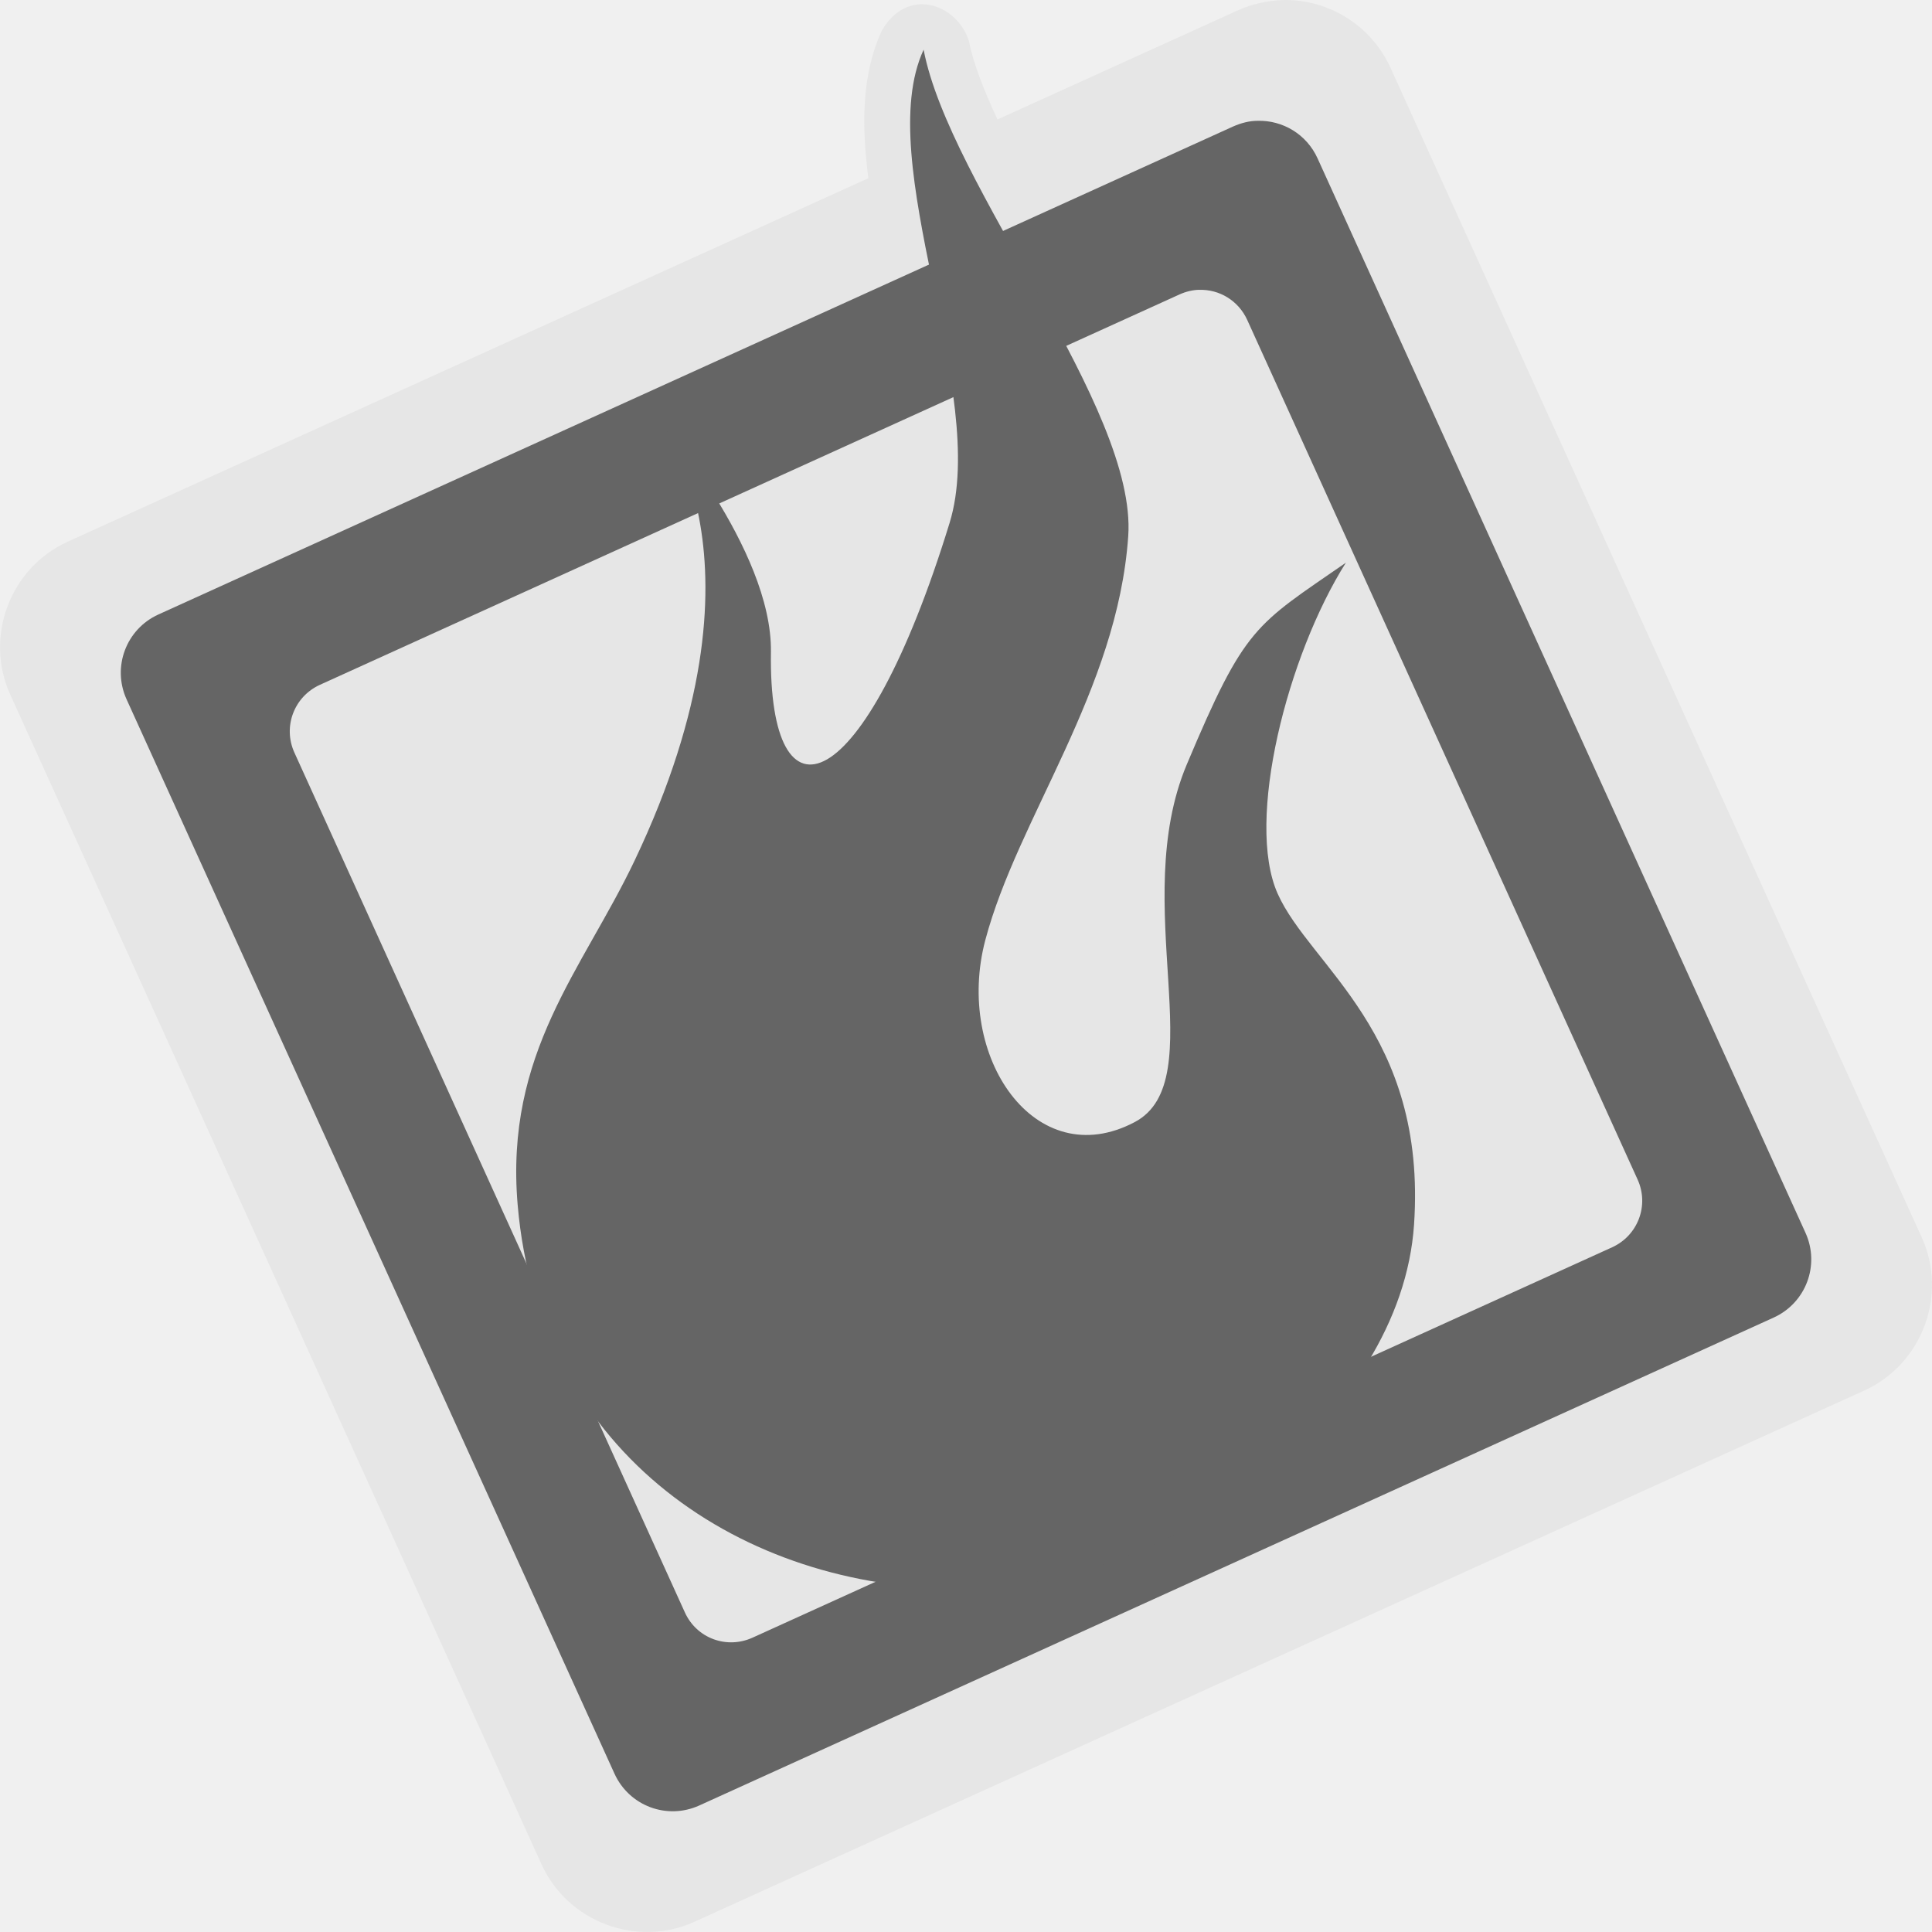
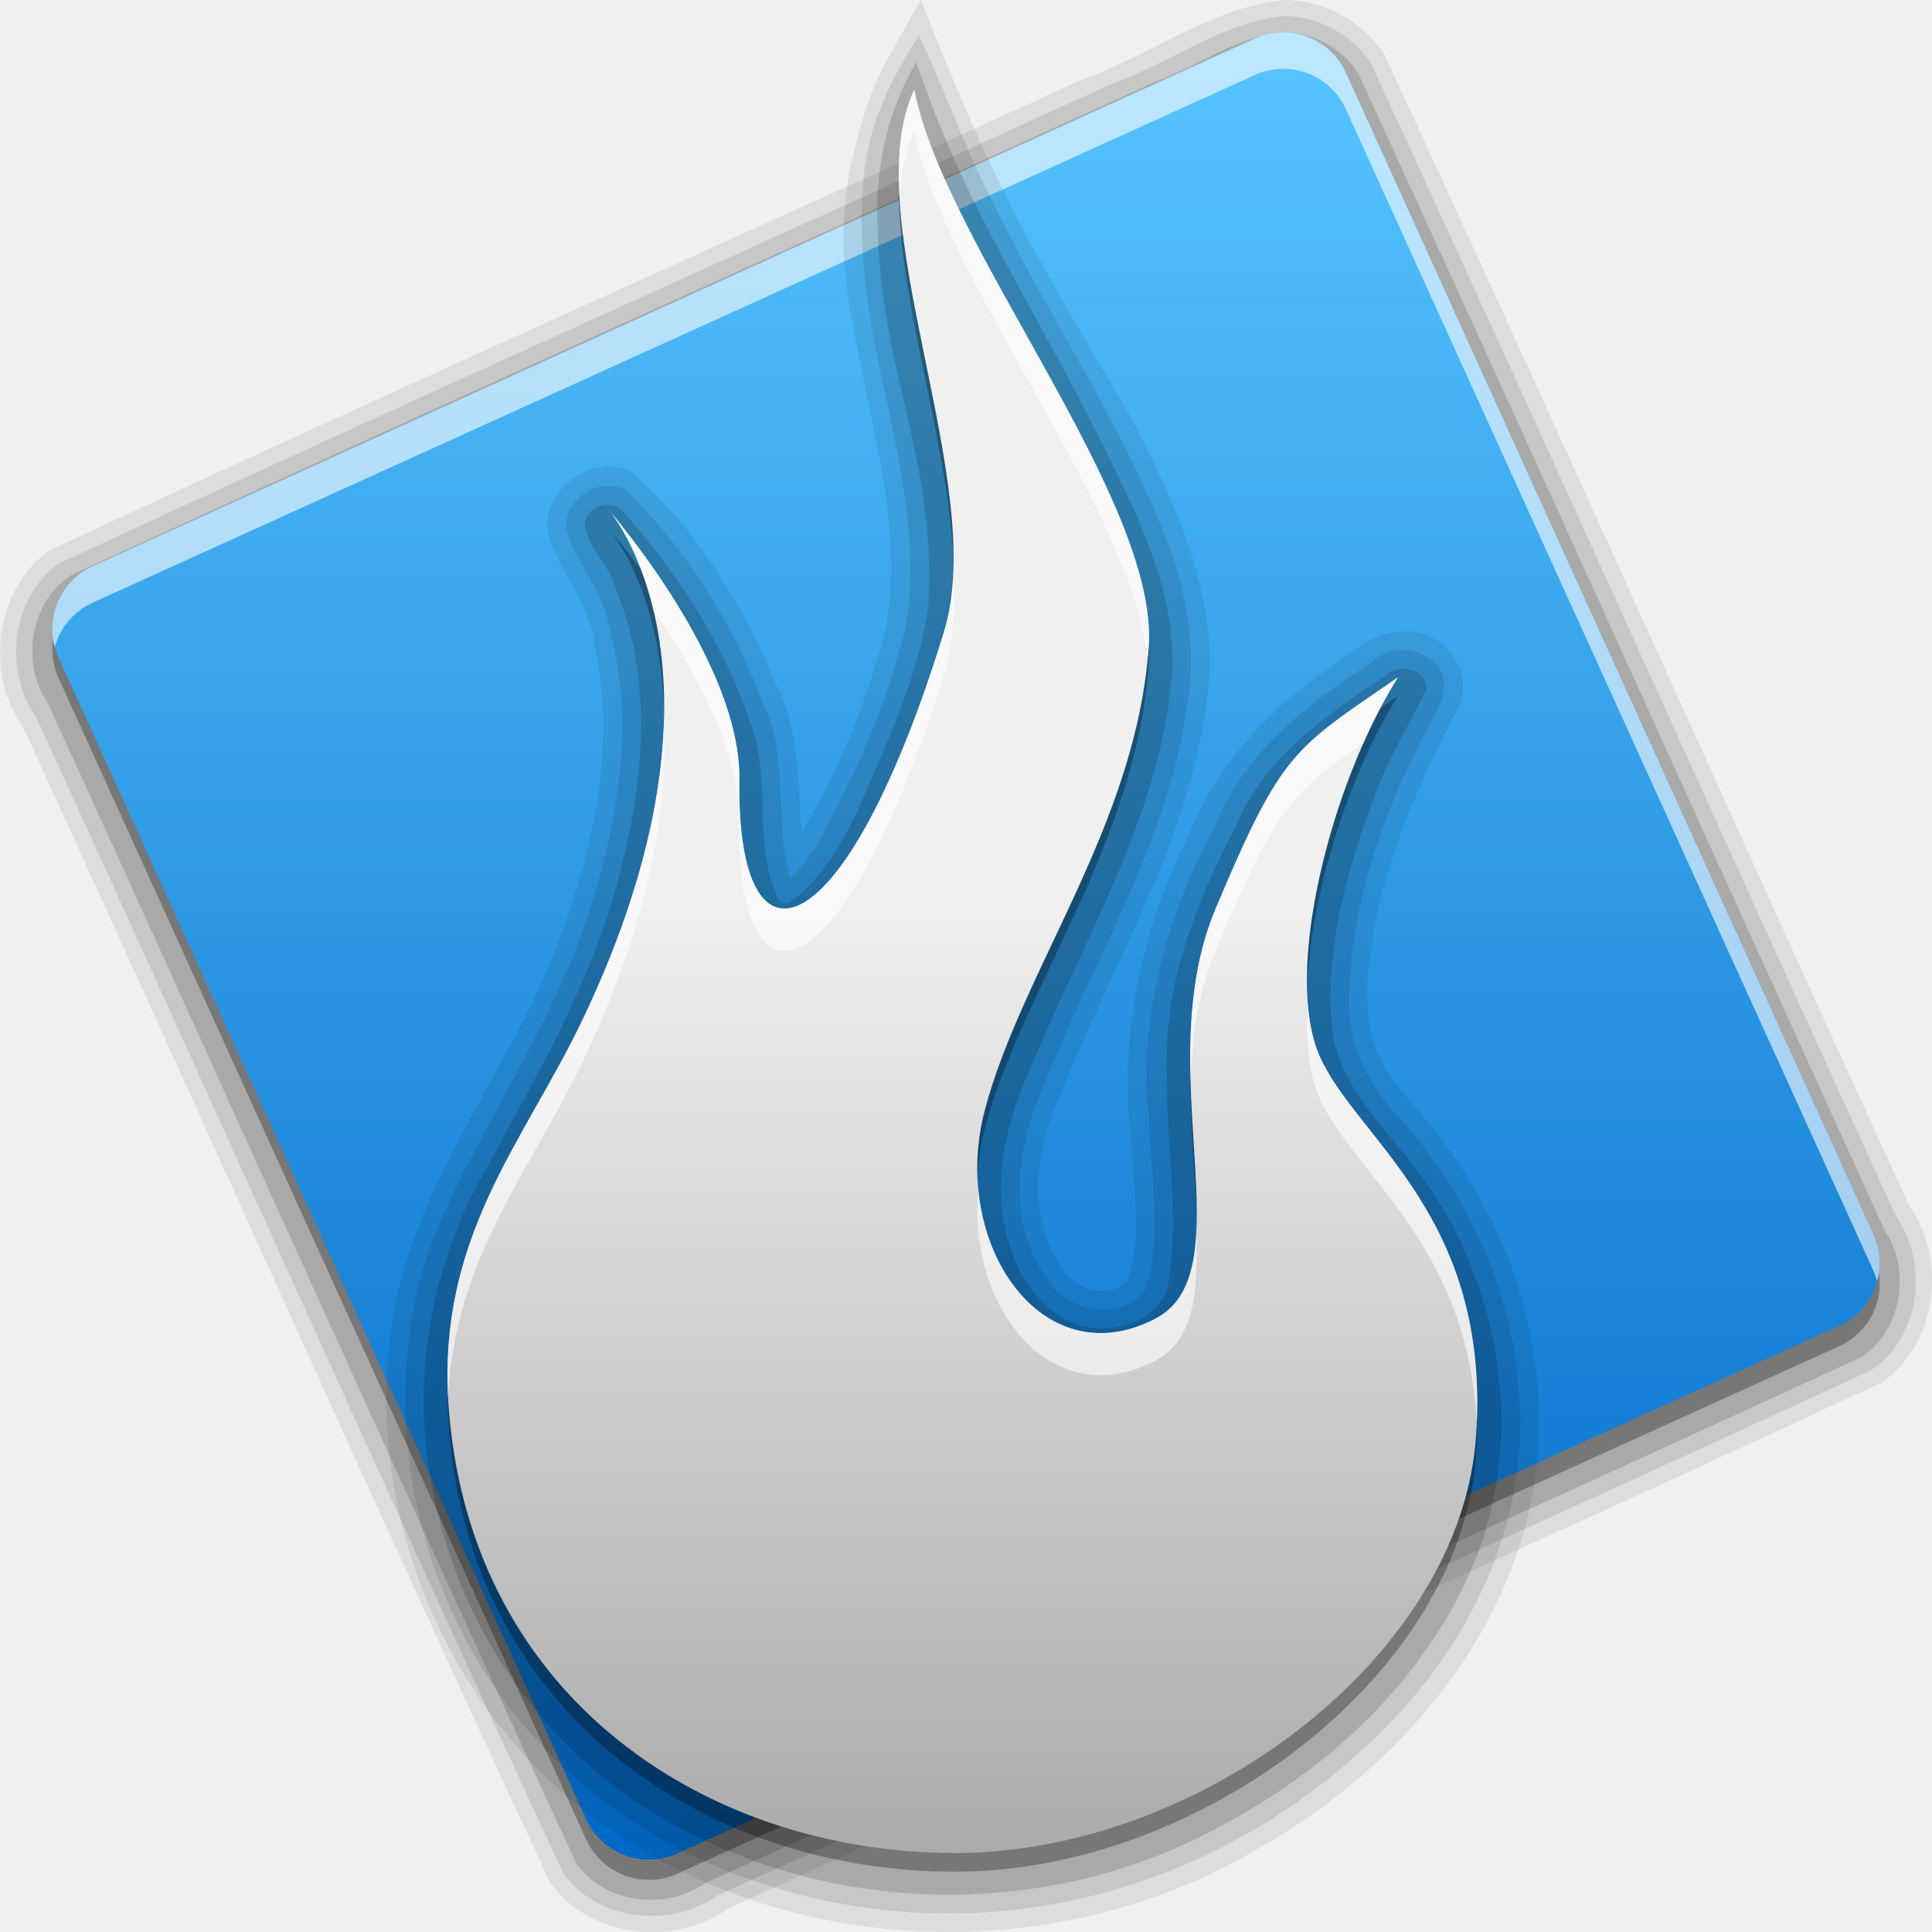
- <svg xmlns="http://www.w3.org/2000/svg" version="1.1" id="svg2" height="32" width="32">
-   <defs id="defs4" />
-   <g id="layer1" transform="translate(0,-1020.362)">
-     <path style="font-size:medium;font-style:normal;font-variant:normal;font-weight:normal;font-stretch:normal;text-indent:0;text-align:start;text-decoration:none;line-height:normal;letter-spacing:normal;word-spacing:normal;text-transform:none;direction:ltr;block-progression:tb;writing-mode:lr-tb;text-anchor:start;baseline-shift:baseline;color:#000000;fill:#e6e6e6;fill-opacity:1;fill-rule:nonzero;stroke:none;stroke-width:30;marker:none;visibility:visible;display:inline;overflow:visible;enable-background:accumulate;font-family:Sans;-inkscape-font-specification:Sans" d="m 21.307,1020.362 c -0.023,-2e-4 -0.047,3e-4 -0.07,9e-4 -0.254,0.01 -0.505,0.067 -0.74,0.173 l -3.976,1.805 c -0.235,-0.505 -0.409,-0.963 -0.473,-1.3 -0.195,-0.614 -1.013,-0.91 -1.44,-0.176 -0.35,0.757 -0.331,1.601 -0.226,2.449 l -13.259,6.019 c -0.958,0.435 -1.387,1.578 -0.953,2.535 l 8.799,19.372 c 0.435,0.957 1.577,1.387 2.535,0.952 l 19.374,-8.798 c 0.957,-0.435 1.387,-1.578 0.953,-2.535 l -8.799,-19.372 c -0.315,-0.694 -0.999,-1.118 -1.724,-1.125 z" id="path4044" />
-     <path style="fill:#656565;fill-opacity:1;fill-rule:nonzero;stroke:none" d="m 20.83,1022.363 c -0.138,0 -0.277,0.037 -0.41,0.096 l -17.797,8.081 c -0.534,0.243 -0.769,0.869 -0.527,1.404 l 8.082,17.796 c 0.243,0.534 0.868,0.769 1.403,0.527 l 17.797,-8.082 c 0.534,-0.243 0.769,-0.869 0.527,-1.403 l -8.082,-17.797 c -0.182,-0.401 -0.579,-0.633 -0.992,-0.622 z m -0.966,2.8 c 0.33,-0.011 0.648,0.177 0.794,0.498 l 6.466,14.238 c 0.194,0.427 0.006,0.927 -0.422,1.122 l -14.238,6.466 c -0.428,0.194 -0.928,0.011 -1.122,-0.422 l -6.466,-14.238 c -0.194,-0.427 -0.006,-0.927 0.422,-1.122 l 14.238,-6.466 c 0.107,-0.048 0.218,-0.075 0.328,-0.077 z" id="path3222" />
-     <path style="fill:#656565;fill-opacity:1;stroke:none" d="m 10.888,1027.27 c 0,0 2.021,2.307 -0.377,7.346 -0.861,1.809 -2.152,3.18 -1.937,5.701 0.355,4.163 3.766,6.359 7.316,6.359 3.55,0 7.316,-2.851 7.531,-6.03 0.215,-3.18 -1.721,-4.276 -2.259,-5.482 -0.538,-1.206 0.161,-3.947 1.13,-5.482 -1.506,1.042 -1.668,1.042 -2.636,3.344 -0.968,2.303 0.438,5.233 -0.861,5.921 -1.649,0.873 -2.987,-1.084 -2.475,-3.015 0.538,-2.028 2.188,-4.126 2.367,-6.688 0.149,-2.134 -2.959,-5.811 -3.389,-8.059 -0.861,1.864 1.09,5.694 0.43,7.839 -1.419,4.615 -3.002,5.112 -2.959,2.138 0.025,-1.705 -1.883,-3.892 -1.883,-3.892 z" id="path3265" />
+ <svg xmlns="http://www.w3.org/2000/svg" xmlns:xlink="http://www.w3.org/1999/xlink" version="1.1" id="svg2" height="24" width="24">
+   <defs id="defs4">
+     <linearGradient id="linearGradient4414">
+       <stop style="stop-color:#0069c8;stop-opacity:1;" offset="0" id="stop4416" />
+       <stop style="stop-color:#55c4ff;stop-opacity:1;" offset="1" id="stop4418" />
+     </linearGradient>
+     <linearGradient y2="437.748" x2="499.015" y1="852.696" x1="499.015" gradientTransform="matrix(1.210383,0,0,1.210382,-106.5546,-12.37791)" gradientUnits="userSpaceOnUse" id="linearGradient4362-4" xlink:href="#linearGradient4094-0" />
+     <linearGradient id="linearGradient4094-0">
+       <stop id="stop4096-0" offset="0" style="stop-color:#aaaaaa;stop-opacity:1;" />
+       <stop id="stop4098-3" offset="1" style="stop-color:#f0f0f0;stop-opacity:1;" />
+     </linearGradient>
+     <linearGradient xlink:href="#linearGradient4414" id="linearGradient4074" gradientUnits="userSpaceOnUse" gradientTransform="matrix(0.02517782,0,0,0.02517459,-0.5817741,1026.498)" x1="623.248" y1="993.461" x2="623.248" y2="98.363" />
+   </defs>
+   <g id="layer1" transform="translate(0,-1028.362)">
+     <path style="opacity:0.08;fill:#000000;fill-opacity:1;fill-rule:nonzero;stroke:none" d="m 15.929,1028.363 c -0.909,0.106 -1.657,0.695 -2.504,0.996 -4.266,1.95 -8.554,3.853 -12.804,5.838 -0.687,0.48 -0.811,1.534 -0.334,2.2 2.194,4.777 4.322,9.585 6.546,14.348 0.482,0.692 1.545,0.807 2.218,0.323 4.77,-2.189 9.569,-4.317 14.327,-6.532 0.685,-0.478 0.814,-1.529 0.339,-2.196 -2.19,-4.769 -4.321,-9.565 -6.532,-14.323 C 16.907,1028.61 16.42,1028.349 15.929,1028.363 z m -0.736,3.631 c 0.162,0.238 0.207,0.534 0.359,0.779 1.611,3.59 3.293,7.149 4.852,10.762 -0.245,0.184 -0.561,0.224 -0.82,0.385 -3.586,1.612 -7.146,3.288 -10.751,4.849 -0.196,-0.251 -0.229,-0.582 -0.399,-0.847 -1.608,-3.576 -3.281,-7.124 -4.836,-10.722 0.226,-0.186 0.533,-0.212 0.776,-0.37 3.601,-1.618 7.174,-3.299 10.796,-4.869 l 0.015,0.021 L 15.193,1031.993 Z" id="path4054-4-5" />
+     <path style="opacity:0.1;fill:#000000;fill-opacity:1;fill-rule:nonzero;stroke:none" d="m 15.888,1028.566 c -0.76,0.107 -1.39,0.595 -2.101,0.848 -4.347,1.986 -8.712,3.931 -13.047,5.944 -0.598,0.412 -0.704,1.331 -0.292,1.909 2.191,4.782 4.328,9.588 6.545,14.357 0.412,0.599 1.328,0.701 1.905,0.292 4.777,-2.185 9.573,-4.327 14.341,-6.53 0.614,-0.405 0.728,-1.329 0.313,-1.918 -2.182,-4.768 -4.323,-9.555 -6.52,-14.316 C 16.788,1028.778 16.337,1028.536 15.888,1028.566 z m -0.702,3.179 c 0.271,0.092 0.28,0.424 0.409,0.637 1.672,3.715 3.398,7.406 5.033,11.137 -0.05,0.27 -0.37,0.302 -0.57,0.406 -3.744,1.683 -7.463,3.425 -11.225,5.068 -0.274,-0.078 -0.3,-0.405 -0.416,-0.619 -1.675,-3.726 -3.41,-7.426 -5.045,-11.169 0.057,-0.266 0.369,-0.297 0.572,-0.402 3.744,-1.683 7.461,-3.427 11.224,-5.066 L 15.187,1031.745 Z" id="path4024-2-0" />
+     <path style="opacity:0.15;fill:#000000;fill-opacity:1;fill-rule:nonzero;stroke:none" d="m 15.884,1028.765 c -0.562,0.075 -1.026,0.431 -1.55,0.621 -4.483,2.045 -8.979,4.06 -13.454,6.122 -0.506,0.331 -0.624,1.087 -0.29,1.579 2.194,4.803 4.349,9.625 6.566,14.417 0.341,0.499 1.099,0.597 1.588,0.26 4.79,-2.186 9.595,-4.339 14.377,-6.543 0.507,-0.329 0.623,-1.087 0.289,-1.579 -2.18,-4.786 -4.34,-9.581 -6.533,-14.361 C 16.669,1028.948 16.277,1028.742 15.884,1028.765 z m -0.714,2.772 c 0.29,0.01 0.436,0.316 0.513,0.553 1.712,3.785 3.451,7.558 5.142,11.351 0.051,0.278 -0.205,0.509 -0.456,0.564 -3.817,1.726 -7.622,3.48 -11.449,5.184 -0.278,0.049 -0.504,-0.21 -0.561,-0.458 -1.724,-3.815 -3.477,-7.617 -5.183,-11.441 -0.05,-0.278 0.205,-0.511 0.456,-0.565 3.815,-1.724 7.619,-3.478 11.443,-5.181 C 15.106,1031.539 15.138,1031.537 15.169,1031.536 Z" id="path4010-8-8" />
+     <path style="opacity:0.3;fill:#000000;fill-opacity:1;fill-rule:nonzero;stroke:none" d="m 15.916,1029.016 c -0.112,0 -0.224,0.029 -0.333,0.078 l -14.429,6.551 c -0.433,0.197 -0.624,0.705 -0.427,1.138 l 6.553,14.427 c 0.197,0.433 0.704,0.624 1.137,0.427 l 14.429,-6.552 c 0.433,-0.197 0.624,-0.704 0.427,-1.137 L 16.72,1029.52 C 16.573,1029.195 16.251,1029.006 15.916,1029.016 z m -0.783,2.27 c 0.268,-0.01 0.525,0.144 0.643,0.404 l 5.243,11.542 c 0.157,0.347 0.005,0.752 -0.342,0.909 l -11.544,5.242 c -0.347,0.157 -0.752,0 -0.909,-0.342 l -5.243,-11.542 c -0.157,-0.347 -0.005,-0.752 0.342,-0.909 L 14.867,1031.347 C 14.953,1031.308 15.043,1031.288 15.133,1031.285 Z" id="path4022-2-3" />
+     <path style="fill:url(#linearGradient4074);fill-opacity:1;fill-rule:nonzero;stroke:none" d="m 15.916,1028.764 c -0.112,0 -0.224,0.029 -0.333,0.078 l -14.429,6.551 c -0.433,0.197 -0.624,0.705 -0.427,1.138 l 6.553,14.427 c 0.197,0.433 0.704,0.624 1.137,0.427 l 14.429,-6.552 c 0.433,-0.197 0.624,-0.704 0.427,-1.137 l -6.553,-14.428 C 16.573,1028.943 16.251,1028.755 15.916,1028.764 Z" id="path3260" />
+     <path style="opacity:0.6;fill:#ffffff;fill-opacity:1;fill-rule:nonzero;stroke:none" d="m 15.916,1028.764 c -0.112,0 -0.225,0.03 -0.333,0.079 l -14.429,6.551 c -0.39,0.177 -0.583,0.607 -0.474,1.007 0.065,-0.237 0.232,-0.444 0.474,-0.554 l 14.429,-6.551 c 0.108,-0.049 0.221,-0.076 0.333,-0.079 0.335,-0.01 0.657,0.179 0.804,0.504 l 6.553,14.428 c 0.019,0.043 0.034,0.086 0.046,0.13 0.052,-0.187 0.04,-0.392 -0.046,-0.583 l -6.553,-14.428 C 16.573,1028.943 16.251,1028.755 15.916,1028.764 Z" id="path3264" />
+     <g id="g3258" transform="matrix(0.024,0,0,0.024,4.3266294e-8,1027.105)">
+       <path id="path4142-9" d="m 440.121,138.815 c -8.87,45.906 0.388,76.295 9.191,121.232 7.965,38.377 16.504,78.169 9.126,117.32 -8.99,37.277 -24.206,72.889 -43.545,105.907 -1.851,-26.488 -0.978,-54.571 -14.17,-78.451 -16.864,-40.502 -40.472,-79.424 -73.961,-108.137 -21.114,-10.986 -50.372,12.36 -42.061,35.404 7.317,19.564 22.098,36.422 23.754,57.834 11.438,57.573 -4.843,116.587 -27.33,169.235 -26.354,59.063 -68.443,112.473 -78.087,177.69 -15.64,100.048 30.071,207.707 114.618,263.496 95.703,65.58 228.971,68.933 329.366,11.299 64.82,-35.76 120.694,-93.733 141.615,-165.898 17.683,-62.496 4.754,-131.431 -30.071,-185.567 -11.131,-18.271 -25.656,-34.113 -39.106,-50.591 -12.717,-18.994 -13.608,-42.724 -9.725,-64.66 5.298,-46.031 25.89,-88.802 46.562,-129.889 5.213,-17.078 -9.48,-35.583 -27.044,-35.82 -18.667,-1.532 -32.167,13.728 -46.741,22.796 -29.452,21.236 -54.363,49.436 -67.607,83.593 -25.209,49.484 -36.165,106.441 -29.12,161.824 1.377,22.761 5.518,47.028 -2.686,68.765 -11.838,9.861 -30.865,1.698 -35.933,-11.763 -15.697,-26.027 -10.405,-59.417 1.795,-85.781 27.278,-68.695 68.41,-133.748 76.274,-208.569 5.507,-50.979 -17.669,-98.789 -40.498,-142.74 C 528.087,171.314 516.456,152.046 476.563,52.362 450.709,97.908 449.816,98.878 440.121,138.815 Z" style="opacity:0.08;fill:#000000;fill-opacity:1;stroke:none" />
+       <path id="path4132-3" d="m 446.167,172.453 c 1.461,72.54 30.989,124.722 23.864,197.74 -8.481,42.458 -26.838,82.463 -47.497,120.343 -3.803,5.949 -7.911,11.756 -13.541,16.038 -8.873,-29.367 0.005,-62.479 -14.265,-90.59 -15.433,-41.068 -39.412,-79.354 -70.802,-109.918 -14.042,-7.971 -35.215,6.343 -30.108,22.581 4.999,16.358 18.249,29.181 20.964,46.473 15.182,52.274 4.333,108.151 -13.017,158.464 -19.707,55.956 -54.732,104.751 -77.507,159.355 -31.146,85.228 -10.678,185.724 48.113,253.988 66.516,78.269 177.945,109.852 277.509,90.115 67.6,-12.925 130.044,-49.29 176.176,-99.982 39.251,-43.185 64.437,-100.936 60.395,-160.076 -2.817,-56.414 -27.838,-110.588 -66.881,-151.073 -14.455,-17.446 -24.142,-39.962 -20.955,-63.016 2.011,-50.811 21.233,-99.317 45.465,-143.582 3.987,-7.631 5.652,-18.1 -1.816,-24.17 -9.013,-8.621 -24.803,-8.294 -33.353,0.851 -32.842,20.973 -65.459,46.888 -80.224,84.118 -24.293,45.415 -39.292,97.261 -34.15,149.2 1.026,29.999 7.15,61.158 -1.452,90.402 -12.366,16.969 -40.43,12.064 -50.609,-4.804 -20.325,-26.9 -17.348,-64.542 -4.74,-94.289 26.131,-68.552 67.901,-132.374 77.212,-206.378 3.923,-28.531 -1.059,-57.476 -11.774,-84.008 C 581.153,273.49 546.95,222.552 519.417,168.414 495.025,120.265 497.078,117.385 475.623,70.573 450.394,110.483 445.253,134.038 446.167,172.453 Z" style="opacity:0.1;fill:#000000;fill-opacity:1;stroke:none" />
+       <path id="path4120-9" d="m 454.297,171.078 c 1.377,71.247 31.087,123.448 26.221,195.053 -5.274,37.308 -21.968,71.691 -36.727,106.014 -8.805,17.855 -19.105,36.685 -36.047,47.856 -6.164,0.611 -6.251,-7.38 -8.397,-11.272 -8.585,-27.12 -0.149,-57.655 -11.801,-84.235 -13.696,-40.493 -37.85,-76.766 -66.117,-108.48 -7.233,-5.642 -20.736,-0.141 -18.269,9.948 2.336,11.404 12.362,19.288 15.319,30.524 21.746,52.426 13.666,111.97 -2.368,164.556 -16.735,54.109 -46.796,102.744 -73.168,152.488 -22.519,47.237 -29.735,101.928 -18.218,153.203 14.335,72.66 61.83,138.296 127.947,172.012 85.837,46.45 195.691,45.659 280.742,-2.083 59.798,-31.716 112.021,-82.884 134.192,-147.816 22.242,-68.711 4.001,-147.42 -42.807,-201.618 -16.421,-19.722 -35.294,-40.982 -35.648,-68.102 -2.861,-40.736 9.597,-80.441 23.534,-118.17 7.276,-18.035 17.507,-35.036 25.758,-52.311 -0.37,-10.392 -15.099,-13.259 -21.409,-6.355 -30.649,20.149 -63.032,42.525 -77.297,77.72 -21.123,40.034 -38.149,84.12 -35.836,130.201 -0.227,36.203 7.103,72.919 0.34,108.783 -7.025,20.406 -33.913,25.626 -51.593,16.832 -18.987,-8.848 -28.722,-30.007 -32.869,-49.512 -5.691,-28.594 2.835,-57.252 14.496,-83.197 C 560.951,538.251 599.428,476.258 606.285,405.166 610.31,361.97 590.05,321.795 571.676,284.203 531.934,204.831 500.121,161.025 474.229,84.454 457.132,114.257 452.895,143.962 454.297,171.078 Z" style="opacity:0.15;fill:#000000;fill-opacity:1;stroke:none" />
+       <path id="path4118-6" d="m 315.278,326.278 c 0,0 72.355,82.598 -13.482,263.038 -30.815,64.778 -77.038,113.852 -69.335,204.149 12.72,149.087 134.817,227.704 261.931,227.704 127.113,0 261.931,-102.074 269.634,-215.926 7.704,-113.852 -61.631,-153.111 -80.89,-196.297 -19.26,-43.185 5.778,-141.334 40.445,-196.297 -53.927,37.296 -59.705,37.296 -94.372,119.741 -34.667,82.445 15.674,187.377 -30.815,212 C 539.354,775.662 491.461,705.587 509.8,636.427 529.06,563.797 588.142,488.701 594.542,396.945 599.871,320.546 488.614,188.87 473.207,108.389 442.391,175.13 512.229,312.294 488.615,389.093 437.802,554.347 381.153,572.151 382.687,465.649 383.566,404.607 315.278,326.278 315.278,326.278 Z" style="opacity:0.3;fill:#000000;fill-opacity:1;stroke:none" />
+       <path style="fill:url(#linearGradient4362-4);fill-opacity:1;stroke:none" d="m 315.278,316.595 c 0,0 72.355,82.598 -13.482,263.038 -30.815,64.778 -77.038,113.852 -69.335,204.149 12.72,149.087 134.817,227.704 261.931,227.704 127.113,0 261.931,-102.074 269.634,-215.926 7.704,-113.852 -61.631,-153.111 -80.89,-196.297 -19.26,-43.185 5.778,-141.334 40.445,-196.297 -53.927,37.296 -59.705,37.296 -94.372,119.741 -34.667,82.445 15.674,187.377 -30.815,212 C 539.354,765.979 491.461,695.904 509.8,626.744 529.06,554.114 588.142,479.018 594.542,387.262 599.871,310.862 488.614,179.187 473.207,98.706 442.391,165.446 512.229,302.611 488.615,379.41 437.802,544.664 381.153,562.468 382.687,455.966 383.566,394.924 315.278,316.595 315.278,316.595 Z" id="path4019-2-7" />
+       <path id="path4082-9" d="m 473.218,98.697 c -7.066,15.304 -8.857,34.318 -7.678,55.451 0.792,-12.465 3.141,-23.836 7.678,-33.664 14.373,75.076 112.105,194.703 120.849,272.449 0.177,-1.889 0.359,-3.77 0.492,-5.674 C 599.888,310.86 488.626,179.179 473.218,98.697 Z M 316.058,317.549 c 3.169,4.041 15.146,20.742 22.279,50.987 19.733,28.399 44.904,71.987 44.368,109.199 -1.534,106.502 55.096,88.697 105.908,-76.557 4.471,-14.542 5.565,-31.226 4.652,-49.21 -0.592,9.757 -2.05,18.958 -4.652,27.423 C 437.8,544.646 381.17,562.451 382.704,455.949 383.554,396.972 320.37,322.565 316.058,317.549 z m 407.521,85.408 c -53.927,37.296 -59.705,37.308 -94.372,119.752 -12.004,28.547 -13.805,59.783 -12.974,89.455 0.677,-22.864 3.881,-46.043 12.974,-67.668 30.371,-72.228 38.58,-81.197 76.405,-107.384 C 711.125,424.676 717.195,413.077 723.578,402.957 z m -380.022,25.721 c -1.637,39.365 -12.512,89.479 -41.758,150.957 -29.83,62.707 -74.088,110.714 -69.9,195.628 3.57,-71.776 42.717,-116.7 69.9,-173.841 C 336.743,527.963 345.492,470.732 343.556,428.677 z m 333.271,142.106 c -1.161,19.864 0.617,37.489 6.317,50.269 17.583,39.426 76.876,75.578 81.209,168.205 C 769.128,680.246 702.043,641.643 683.144,599.266 679.634,591.397 677.605,581.709 676.827,570.784 z m -170.475,97.36 c -5.676,61.925 38.586,116.664 92.027,88.358 19.545,-10.352 21.976,-34.938 20.803,-66.041 -1.084,20.606 -6.098,36.466 -20.803,44.255 C 551.331,759.635 511.368,720.19 506.352,668.144 Z" style="opacity:0.6;fill:#ffffff;fill-opacity:1;stroke:none" />
+     </g>
  </g>
</svg>
